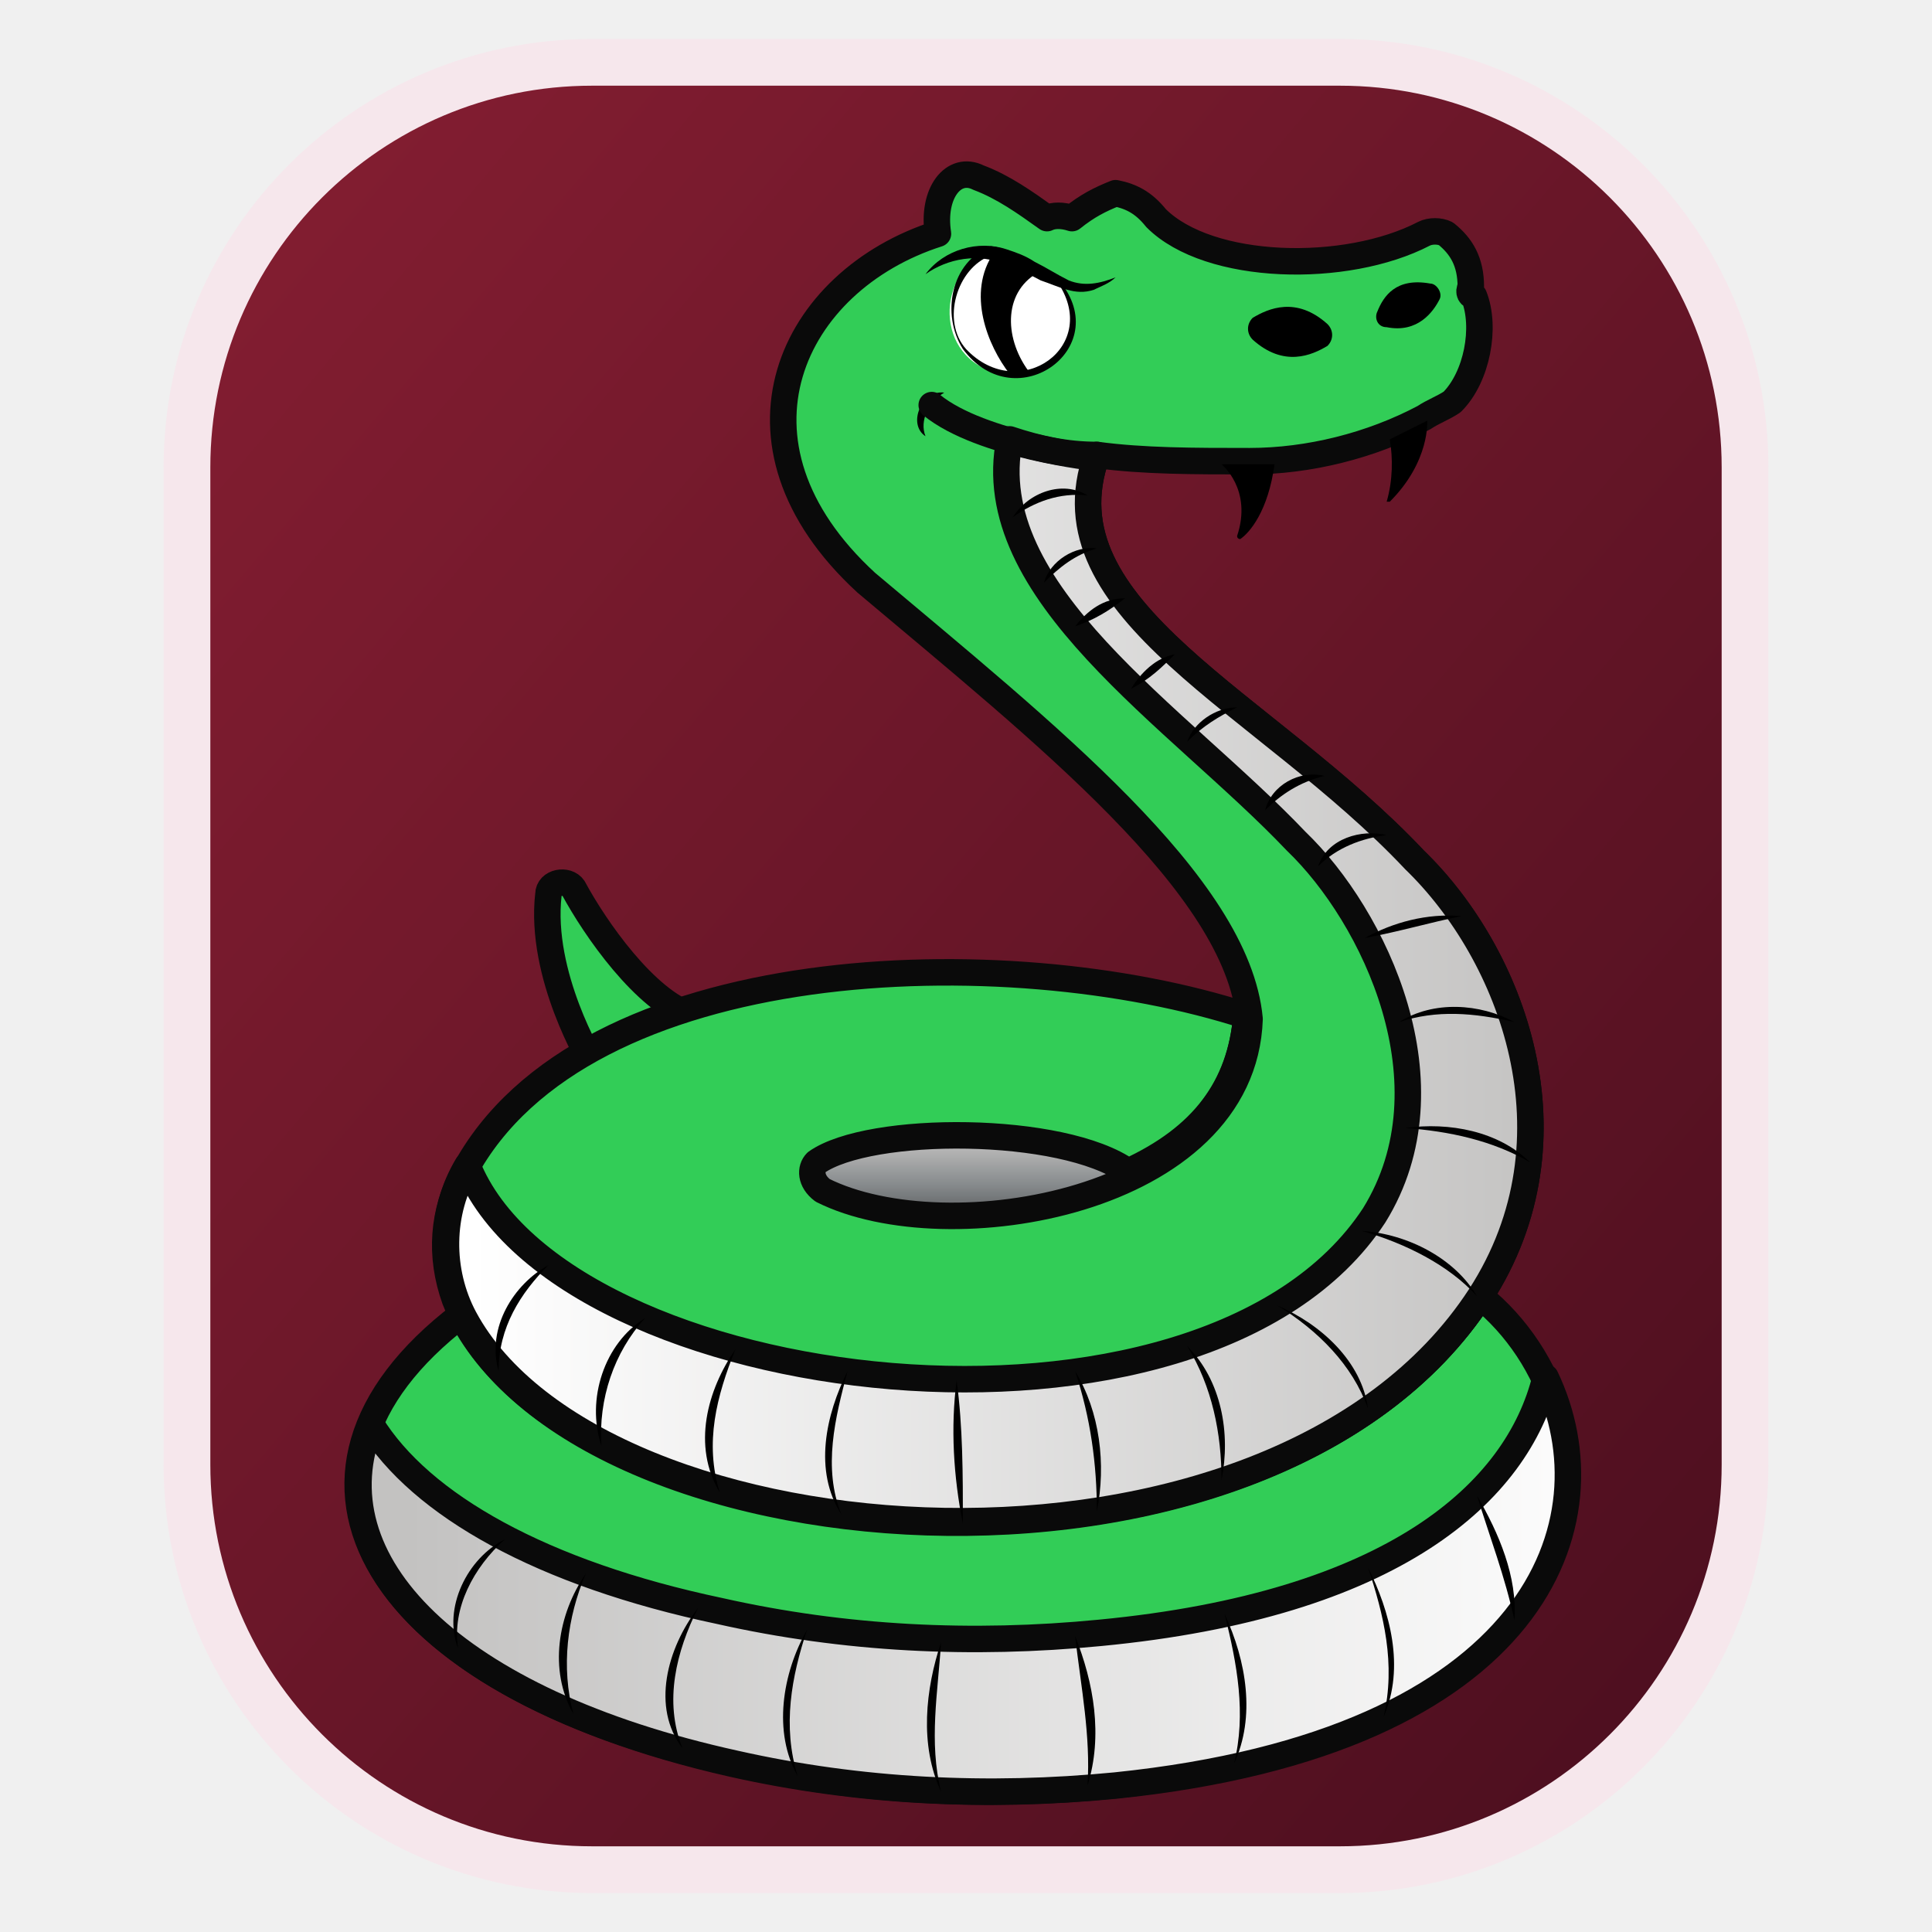
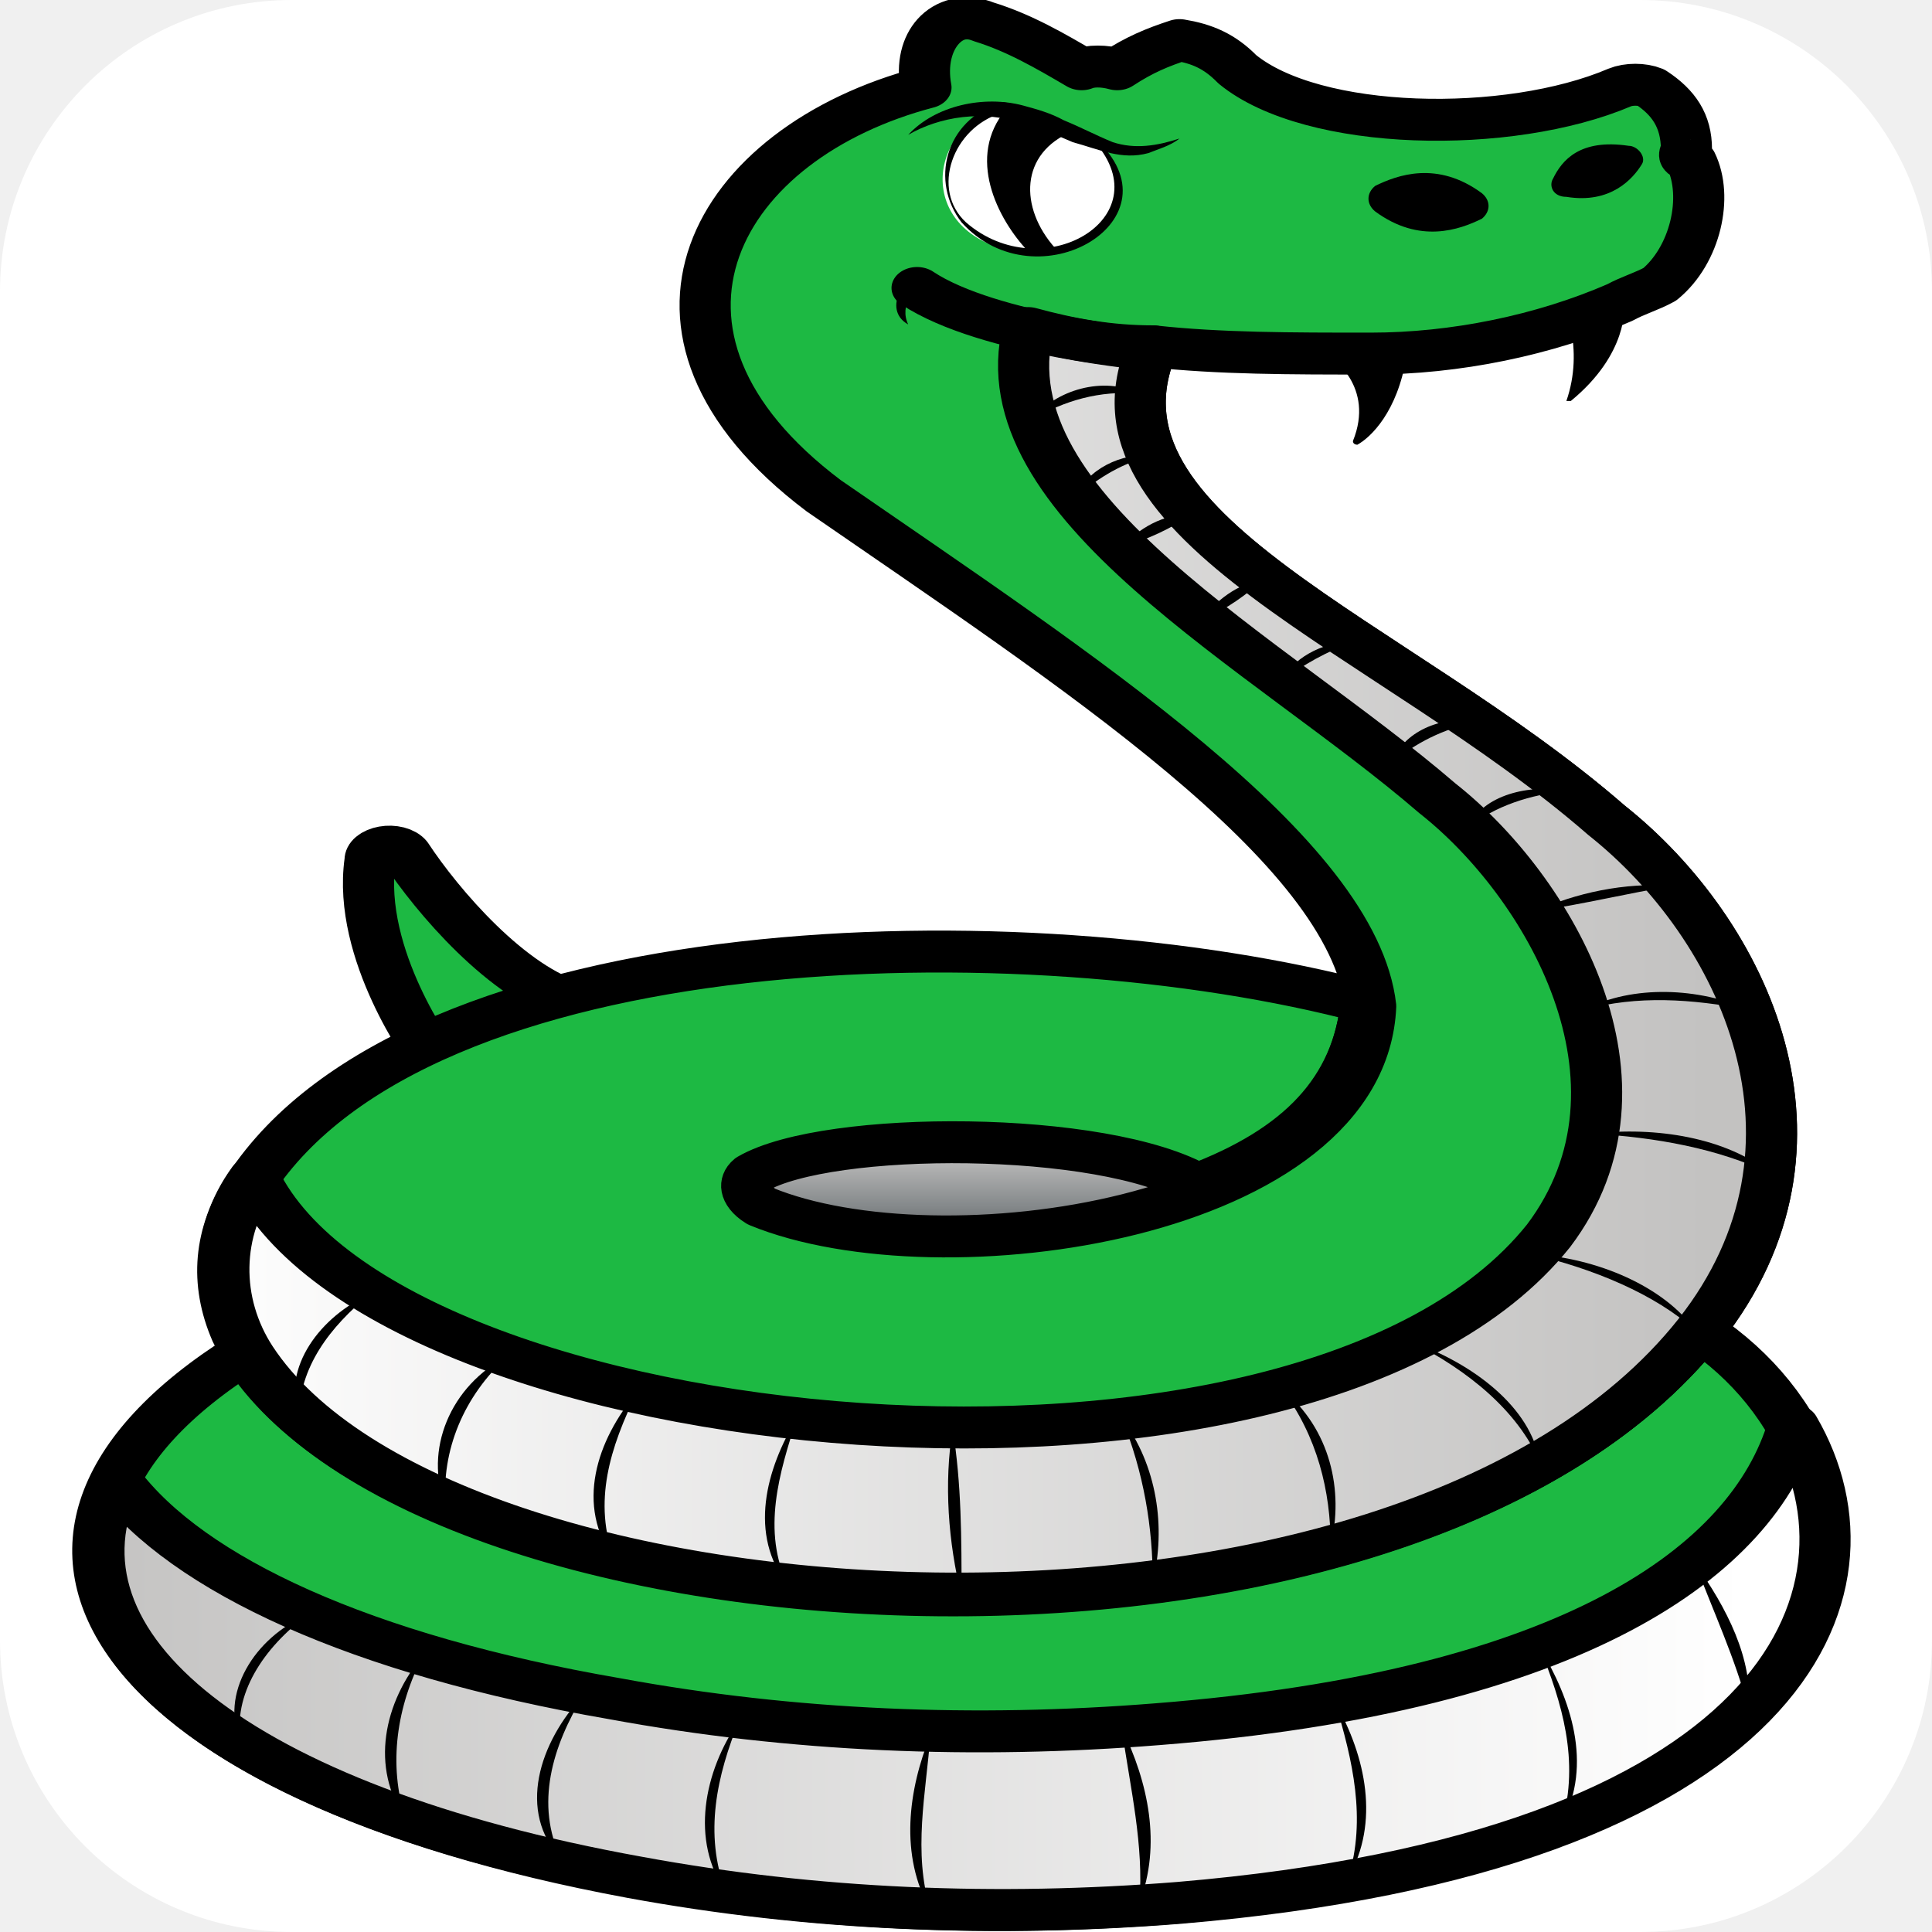
- <svg xmlns="http://www.w3.org/2000/svg" xmlns:xlink="http://www.w3.org/1999/xlink" version="1.1" viewBox="-7 14 54 62" width="512" height="512">
-   <defs>
-     <linearGradient id="bgGradSite" x1="0" y1="0" x2="1" y2="1">
-       <stop offset="0%" stop-color="#861E32" />
-       <stop offset="100%" stop-color="#4A0E1E" />
-     </linearGradient>
-   </defs>
+ <svg xmlns="http://www.w3.org/2000/svg" xmlns:xlink="http://www.w3.org/1999/xlink" version="1.1" viewBox="-6.5 18.6 53.0 53.0" width="512" height="512">
  <style type="text/css">
  .st0{fill:#FFFFFF;}
  .st1{fill:#DEDDDD;}
-   .st2{fill:#32CD57;}
-   .st3{fill:none;stroke:#0A0A0A;stroke-width:0.85;stroke-linecap:round;stroke-linejoin:round;}
+   .st2{fill:#1DB943;}
+   .st3{fill:none;stroke:#000000;stroke-width:1.15;stroke-linecap:round;stroke-linejoin:round;stroke-miterlimit:10;}
</style>
-   <rect x="-5" y="16" width="50" height="58" rx="13" fill="url(#bgGradSite)" stroke="#F6E7EC" stroke-width="1.5" />
-   <g transform="translate(0, 0.5)">
+   <rect x="-6.5" y="18.6" width="53.0" height="53.0" rx="8" fill="#FFFFFF" />
+   <g transform="translate(20, 45.2) scale(1.22, 1.0) translate(-20, -45.2)">
    <g>
      <path class="st2" d="M8,47.6c0,0-1.7-2.8-1.4-5.4c0-0.4,0.6-0.5,0.8-0.2c0.7,1.3,2.3,3.6,3.8,4.1" />
      <path class="st3" d="M8,47.6c0,0-1.7-2.8-1.4-5.4c0-0.4,0.6-0.5,0.8-0.2c0.7,1.3,2.3,3.6,3.8,4.1" />
      <path class="st2" d="M36.5,55.1c-6.8,10.4-28.6,8.7-32.7,0.6C-3,60.9,1,67.5,12.5,70.1c4,0.9,8.1,1.1,12.2,0.7    C41.5,69,41.2,58.9,36.5,55.1" />
      <path class="st3" d="M36.5,55.1c-6.8,10.4-28.6,8.7-32.7,0.6C-3,60.9,1,67.5,12.5,70.1c4,0.9,8.1,1.1,12.2,0.7    C41.5,69,41.2,58.9,36.5,55.1z" />
    </g>
    <g>
      <defs>
        <path id="sc1" d="M24.3,66c-4.1,0.4-8.2,0.2-12.2-0.7C6.4,64,2.5,61.8,0.9,59.2c-1.8,4.4,2.6,8.9,11.7,10.9     c4,0.9,8.1,1.1,12.2,0.7c13.6-1.4,16-8.4,13.8-13C37.7,61.4,33.6,65,24.3,66" />
      </defs>
      <clipPath id="scp1">
        <use xlink:href="#sc1" style="overflow:visible;" />
      </clipPath>
      <linearGradient id="slg1" gradientUnits="userSpaceOnUse" x1="5793.36" y1="5337.204" x2="5793.964" y2="5337.204" gradientTransform="matrix(64.2007 0 0 -64.2007 -371937.25 342716.688)">
        <stop offset="0" style="stop-color:#C3C2C1" />
        <stop offset="1" style="stop-color:#FFFFFF" />
      </linearGradient>
      <rect x="-0.9" y="57.7" style="clip-path:url(#scp1);fill:url(#slg1);" width="41.6" height="13.5" />
    </g>
    <g>
      <path class="st3" d="M38.6,57.7c-0.9,3.7-4.9,7.3-14.3,8.2c-4.1,0.4-8.2,0.2-12.2-0.7C6.4,64,2.5,61.8,0.9,59.2    c-1.8,4.4,2.6,8.9,11.7,10.9c4,0.9,8.1,1.1,12.2,0.7C38.4,69.4,40.8,62.3,38.6,57.7z" />
    </g>
    <g>
      <defs>
        <path id="sc2" d="M14.7,51.2c0,0.9,2.4,1.6,5.4,1.6c3,0,5.4-0.7,5.4-1.6     c0-0.9-2.4-1.6-5.4-1.6C17.1,49.7,14.7,50.4,14.7,51.2" />
      </defs>
      <clipPath id="scp2">
        <use xlink:href="#sc2" style="overflow:visible;" />
      </clipPath>
      <linearGradient id="slg2" gradientUnits="userSpaceOnUse" x1="6120.078" y1="6486.903" x2="6120.682" y2="6486.903" gradientTransform="matrix(0 -5.1556 -5.1556 0 33464.18 31605.713)">
        <stop offset="0" style="stop-color:#404143" />
        <stop offset="0.517" style="stop-color:#85898B" />
        <stop offset="1" style="stop-color:#C3C2C1" />
      </linearGradient>
      <rect x="14.7" y="49.7" style="clip-path:url(#scp2);fill:url(#slg2);" width="10.7" height="3.1" />
    </g>
    <g>
      <path class="st2" d="M36.2,22.7c0-0.8-0.3-1.3-0.8-1.7c-0.2-0.1-0.5-0.1-0.7,0c-2.5,1.3-6.9,1.2-8.6-0.5c-0.4-0.5-0.8-0.7-1.3-0.8    c-0.5,0.2-0.9,0.4-1.4,0.8c-0.3-0.1-0.6-0.1-0.8,0c-0.7-0.5-1.4-1-2.2-1.3c-0.8-0.4-1.5,0.5-1.3,1.8c-4.7,1.5-7.2,6.7-2.3,11.2    c5.7,4.8,11.9,9.7,12.3,14c-0.2,5.9-9.7,7.5-13.7,5.5C15,51.4,15,51,15.2,50.8c1.7-1.2,7.9-1.2,10,0.3c2.4-1.1,3.6-2.7,3.8-5    c-7.7-2.5-21.3-2.1-25.1,5c-0.7,1.3-0.8,2.7-0.3,4.1c3.4,8.6,26,10.5,32.9-0.1c3.3-5.1,1-11-2.1-14c-4.8-5.1-12-8-10.2-13    c1.5,0.2,3.1,0.2,4.9,0.2c1.9,0,3.9-0.5,5.6-1.4c0.3-0.2,0.6-0.3,0.9-0.5c0.8-0.8,1.1-2.4,0.7-3.4C36.2,23,36.1,22.9,36.2,22.7" />
      <path class="st3" d="M36.2,22.7c0-0.8-0.3-1.3-0.8-1.7c-0.2-0.1-0.5-0.1-0.7,0c-2.5,1.3-6.9,1.2-8.6-0.5c-0.4-0.5-0.8-0.7-1.3-0.8    c-0.5,0.2-0.9,0.4-1.4,0.8c-0.3-0.1-0.6-0.1-0.8,0c-0.7-0.5-1.4-1-2.2-1.3c-0.8-0.4-1.5,0.5-1.3,1.8c-4.7,1.5-7.2,6.7-2.3,11.2    c5.7,4.8,11.9,9.7,12.3,14c-0.2,5.9-9.7,7.5-13.7,5.5C15,51.4,15,51,15.2,50.8c1.7-1.2,7.9-1.2,10,0.3c2.4-1.1,3.6-2.7,3.8-5    c-7.7-2.5-21.3-2.1-25.1,5c-0.7,1.3-0.8,2.7-0.3,4.1c3.4,8.6,26,10.5,32.9-0.1c3.3-5.1,1-11-2.1-14c-4.8-5.1-12-8-10.2-13    c1.5,0.2,3.1,0.2,4.9,0.2c1.9,0,3.9-0.5,5.6-1.4c0.3-0.2,0.6-0.3,0.9-0.5c0.8-0.8,1.1-2.4,0.7-3.4C36.2,23,36.1,22.9,36.2,22.7z" />
      <path class="st0" d="M29,46.1c-0.1,1.1-0.4,2.1-1.1,3C28.6,48.2,29,47.2,29,46.1" />
      <path class="st3" d="M29,46.1c-0.1,1.1-0.4,2.1-1.1,3C28.6,48.2,29,47.2,29,46.1z" />
      <path class="st0" d="M26.4,50.5c0.6-0.4,1.2-0.9,1.6-1.4C27.5,49.6,27,50.1,26.4,50.5" />
      <path class="st3" d="M26.4,50.5c0.6-0.4,1.2-0.9,1.6-1.4C27.5,49.6,27,50.1,26.4,50.5z" />
    </g>
    <g>
      <defs>
        <path id="sc3" d="M30.6,40.5c2.5,2.4,5.1,7.8,2.5,12     C27.6,60.9,7,58.4,4,50.9c0,0,0,0,0,0c-0.9,1.5-0.9,3.4-0.1,4.9c4.3,8,25.9,9.6,32.6-0.7c3.3-5.1,1-11-2.1-14     c-4.8-5.1-12-8-10.2-13c-1-0.1-1.9-0.3-2.8-0.5C20.4,32.6,26.8,36.5,30.6,40.5" />
      </defs>
      <clipPath id="scp3">
        <use xlink:href="#sc3" style="overflow:visible;" />
      </clipPath>
      <linearGradient id="slg3" gradientUnits="userSpaceOnUse" x1="5782.719" y1="5339.093" x2="5783.323" y2="5339.093" gradientTransform="matrix(57.6671 0 0 -57.6671 -333469.312 307936.5)">
        <stop offset="0" style="stop-color:#FFFFFF" />
        <stop offset="1" style="stop-color:#C3C2C1" />
      </linearGradient>
      <rect x="3.1" y="27.6" style="clip-path:url(#scp3);fill:url(#slg3);" width="36.7" height="37.8" />
    </g>
    <path class="st3" d="M21.4,27.6c-1,4.9,5.4,8.9,9.2,12.9c2.5,2.4,5.1,7.8,2.5,12C27.6,60.9,7,58.4,4,50.9c0,0,0,0,0,0   c-0.9,1.5-0.9,3.4-0.1,4.9c4.3,8,25.9,9.6,32.6-0.7c3.3-5.1,1-11-2.1-14c-4.8-5.1-12-8-10.2-13C23.2,28.1,22.3,27.9,21.4,27.6z" />
    <path d="M27.1,37.3c0.2-0.6,0.9-1.1,1.6-1.1C28.1,36.5,27.6,36.8,27.1,37.3" />
    <path d="M25.3,35.6c0.3-0.5,0.8-1,1.4-1.1C26.3,34.9,25.9,35.3,25.3,35.6" />
    <path d="M23.5,33.6c0.4-0.5,0.9-0.9,1.6-0.9C24.6,33.1,24.1,33.4,23.5,33.6" />
    <path d="M22.5,32.2c0.2-0.7,1-1.2,1.7-1.1C23.5,31.3,23,31.7,22.5,32.2" />
    <path d="M21.5,30.1c0.5-0.8,1.6-1.2,2.4-0.7C23,29.3,22.2,29.6,21.5,30.1" />
    <path d="M29.6,39.5c0.2-0.8,1.1-1.3,1.9-1.1C30.7,38.6,30.1,39,29.6,39.5" />
    <path d="M31.3,41.3c0.3-0.9,1.4-1.2,2.2-1C32.7,40.4,31.9,40.7,31.3,41.3" />
    <path d="M32.8,43.6c0.9-0.5,2-0.8,3.1-0.7C34.9,43.1,33.9,43.4,32.8,43.6" />
    <path d="M33.9,46.3c1.1-0.7,2.6-0.6,3.7,0C36.3,46,35.1,45.9,33.9,46.3" />
    <path d="M34.1,49.7c1.4-0.2,3,0.1,4,1.1C36.9,50.1,35.5,49.8,34.1,49.7" />
    <path d="M32.7,53c1.5,0.1,3,0.9,3.7,2.1C35.5,54.1,34.1,53.4,32.7,53" />
    <path d="M30,55.4c1.4,0.6,2.7,1.8,2.9,3.3C32.4,57.3,31.3,56.2,30,55.4" />
    <path d="M27.1,56.7c1.1,1.1,1.4,2.8,1.1,4.3C28.2,59.5,27.9,58,27.1,56.7" />
    <path d="M23.5,57.5c0.8,1.3,1,3,0.7,4.5C24.2,60.5,24,59,23.5,57.5" />
    <path d="M19.7,57.8c0.2,1.5,0.2,3,0.2,4.6C19.6,60.9,19.5,59.3,19.7,57.8" />
    <path d="M16.2,57.5c-0.4,1.5-0.8,3.1-0.2,4.6C15.1,60.7,15.5,58.9,16.2,57.5" />
    <path d="M12.6,56.8c-0.6,1.5-1,3-0.5,4.6C11.2,59.9,11.7,58.1,12.6,56.8" />
    <path d="M9.7,55.8c-1,1.1-1.5,2.6-1.4,4.1C7.8,58.4,8.4,56.6,9.7,55.8" />
    <path d="M6.6,54.1C5.7,55,5,56.1,5,57.5C4.6,56.1,5.5,54.7,6.6,54.1" />
    <path d="M5.2,62.9c-1,0.9-1.7,2.2-1.5,3.5C3.2,65.1,4,63.5,5.2,62.9" />
    <path d="M7.8,64C7.2,65.4,7,67,7.4,68.5C6.6,67.1,6.9,65.3,7.8,64" />
    <path d="M11.4,65.1c-0.7,1.4-1.1,3-0.5,4.5C9.9,68.3,10.4,66.4,11.4,65.1" />
    <path d="M14.9,65.8c-0.5,1.5-0.8,3.1-0.3,4.7C13.8,69.1,14.1,67.2,14.9,65.8" />
    <path d="M19.2,66.2c-0.1,1.6-0.4,3.2,0,4.8C18.5,69.5,18.7,67.7,19.2,66.2" />
    <path d="M23.5,66c0.6,1.5,0.9,3.2,0.4,4.8C24,69.2,23.7,67.7,23.5,66" />
    <path d="M28.3,65.3c0.7,1.5,1,3.3,0.3,4.8C29,68.5,28.7,66.9,28.3,65.3" />
    <path d="M32.9,63.8c0.7,1.4,1.2,3.2,0.5,4.8C33.8,66.9,33.4,65.3,32.9,63.8" />
    <path d="M36.4,61.5c0.7,1.2,1.3,2.6,1.2,4C37.3,64.1,36.8,62.8,36.4,61.5" />
    <path class="st0" d="M22.9,22.4c-0.2-0.1-0.3-0.2-0.5-0.2c-0.5-0.3-1-0.5-1.5-0.6c-0.1,0-0.1,0-0.2,0c-1.6,0.6-1.8,3.4,0.4,3.9   c0.1,0,0.2,0,0.4,0.1c0.2,0,0.4,0,0.6-0.1c0.5-0.1,0.9-0.5,1.2-1C23.5,23.9,23.5,23.1,22.9,22.4" />
    <path d="M22.9,22.5c-0.6-0.3-1.5-0.8-2.1-0.8c-1.1,0.4-1.6,2.1-0.8,3C21.7,26.5,24.4,24.6,22.9,22.5 M22.9,22.4   c2,2.2-1.3,4.6-3,2.3c-0.7-1.1-0.4-2.8,0.9-3.3C21.6,21.5,22.2,22,22.9,22.4" />
    <path class="st2" d="M18.7,27.5c-0.2-0.2-0.4-1.1,0.6-1.4" />
    <path d="M18.7,27.5c-0.6-0.4-0.1-1.5,0.6-1.4C18.8,26.4,18.5,27,18.7,27.5" />
    <path class="st2" d="M24.2,28.2c0,0-3.7-0.4-5.3-1.7" />
    <path class="st3" d="M24.2,28.2c0,0-3.7-0.4-5.3-1.7" />
    <path d="M28.2,28.4c0,0,1,0.8,0.5,2.3c0,0.1,0.1,0.1,0.1,0.1c0.3-0.2,0.9-0.9,1.1-2.4L28.2,28.4z" />
    <path d="M34.8,27c0,0,0.1,1.3-1.2,2.6c0,0-0.1,0-0.1,0c0.2-0.7,0.2-1.4,0.1-2L34.8,27z" />
    <path d="M22.4,22.2c-0.5-0.3-1-0.5-1.5-0.6c-0.9,1.3-0.2,3,0.5,3.9c0.2,0,0.4,0,0.6-0.1C21.2,24.3,21.2,22.8,22.4,22.2" />
    <path d="M29.2,23.7c0.5-0.3,1.4-0.7,2.4,0.2c0.2,0.2,0.2,0.5,0,0.7c-0.5,0.3-1.4,0.7-2.4-0.2C29,24.2,29,23.9,29.2,23.7" />
    <path d="M33.2,23.5c0.2-0.5,0.6-1.1,1.7-0.9c0.2,0,0.4,0.3,0.3,0.5c-0.2,0.4-0.7,1.1-1.7,0.9C33.2,24,33.1,23.7,33.2,23.5" />
    <path d="M18.7,22.3c0.6-0.8,1.7-1.1,2.6-0.8c0.3,0.1,0.6,0.2,0.9,0.4c0.4,0.2,0.7,0.4,1.1,0.6c0.5,0.2,1,0.1,1.5-0.1   c-0.2,0.2-0.5,0.3-0.7,0.4c-0.6,0.2-1.1-0.1-1.7-0.3c-0.4-0.2-0.7-0.4-1.1-0.5C20.4,21.6,19.4,21.8,18.7,22.3" />
  </g>
</svg>
